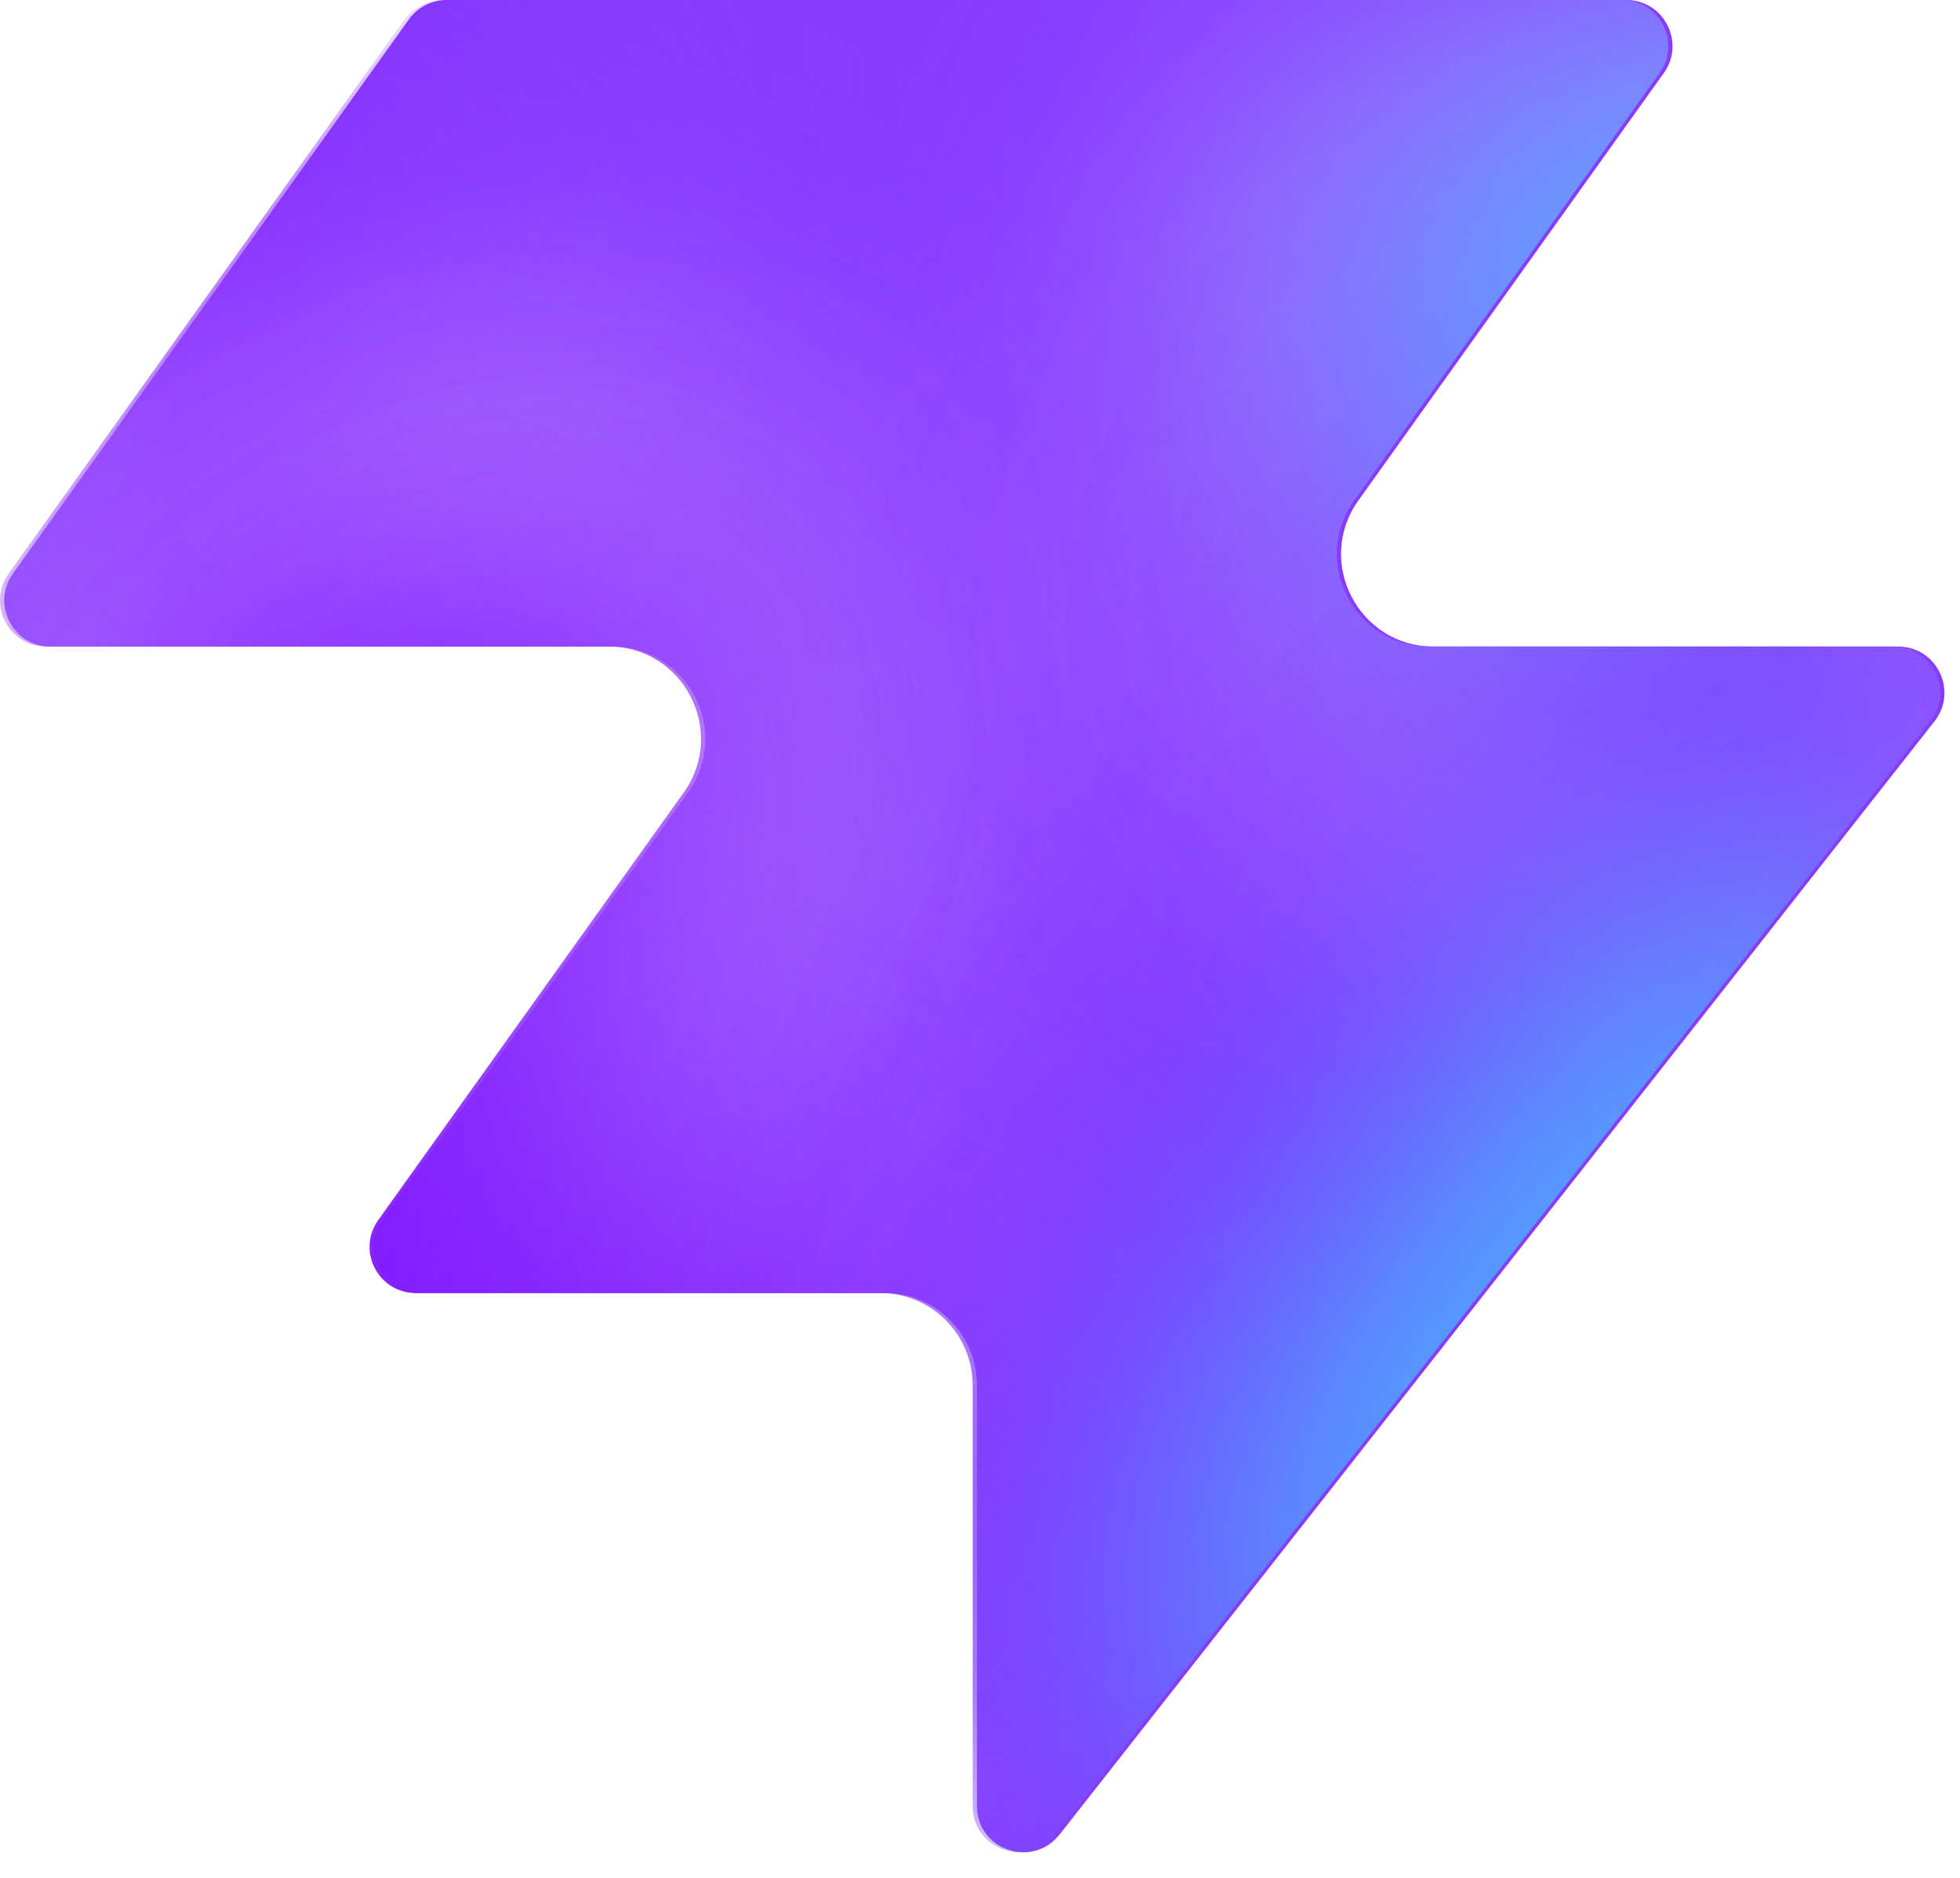
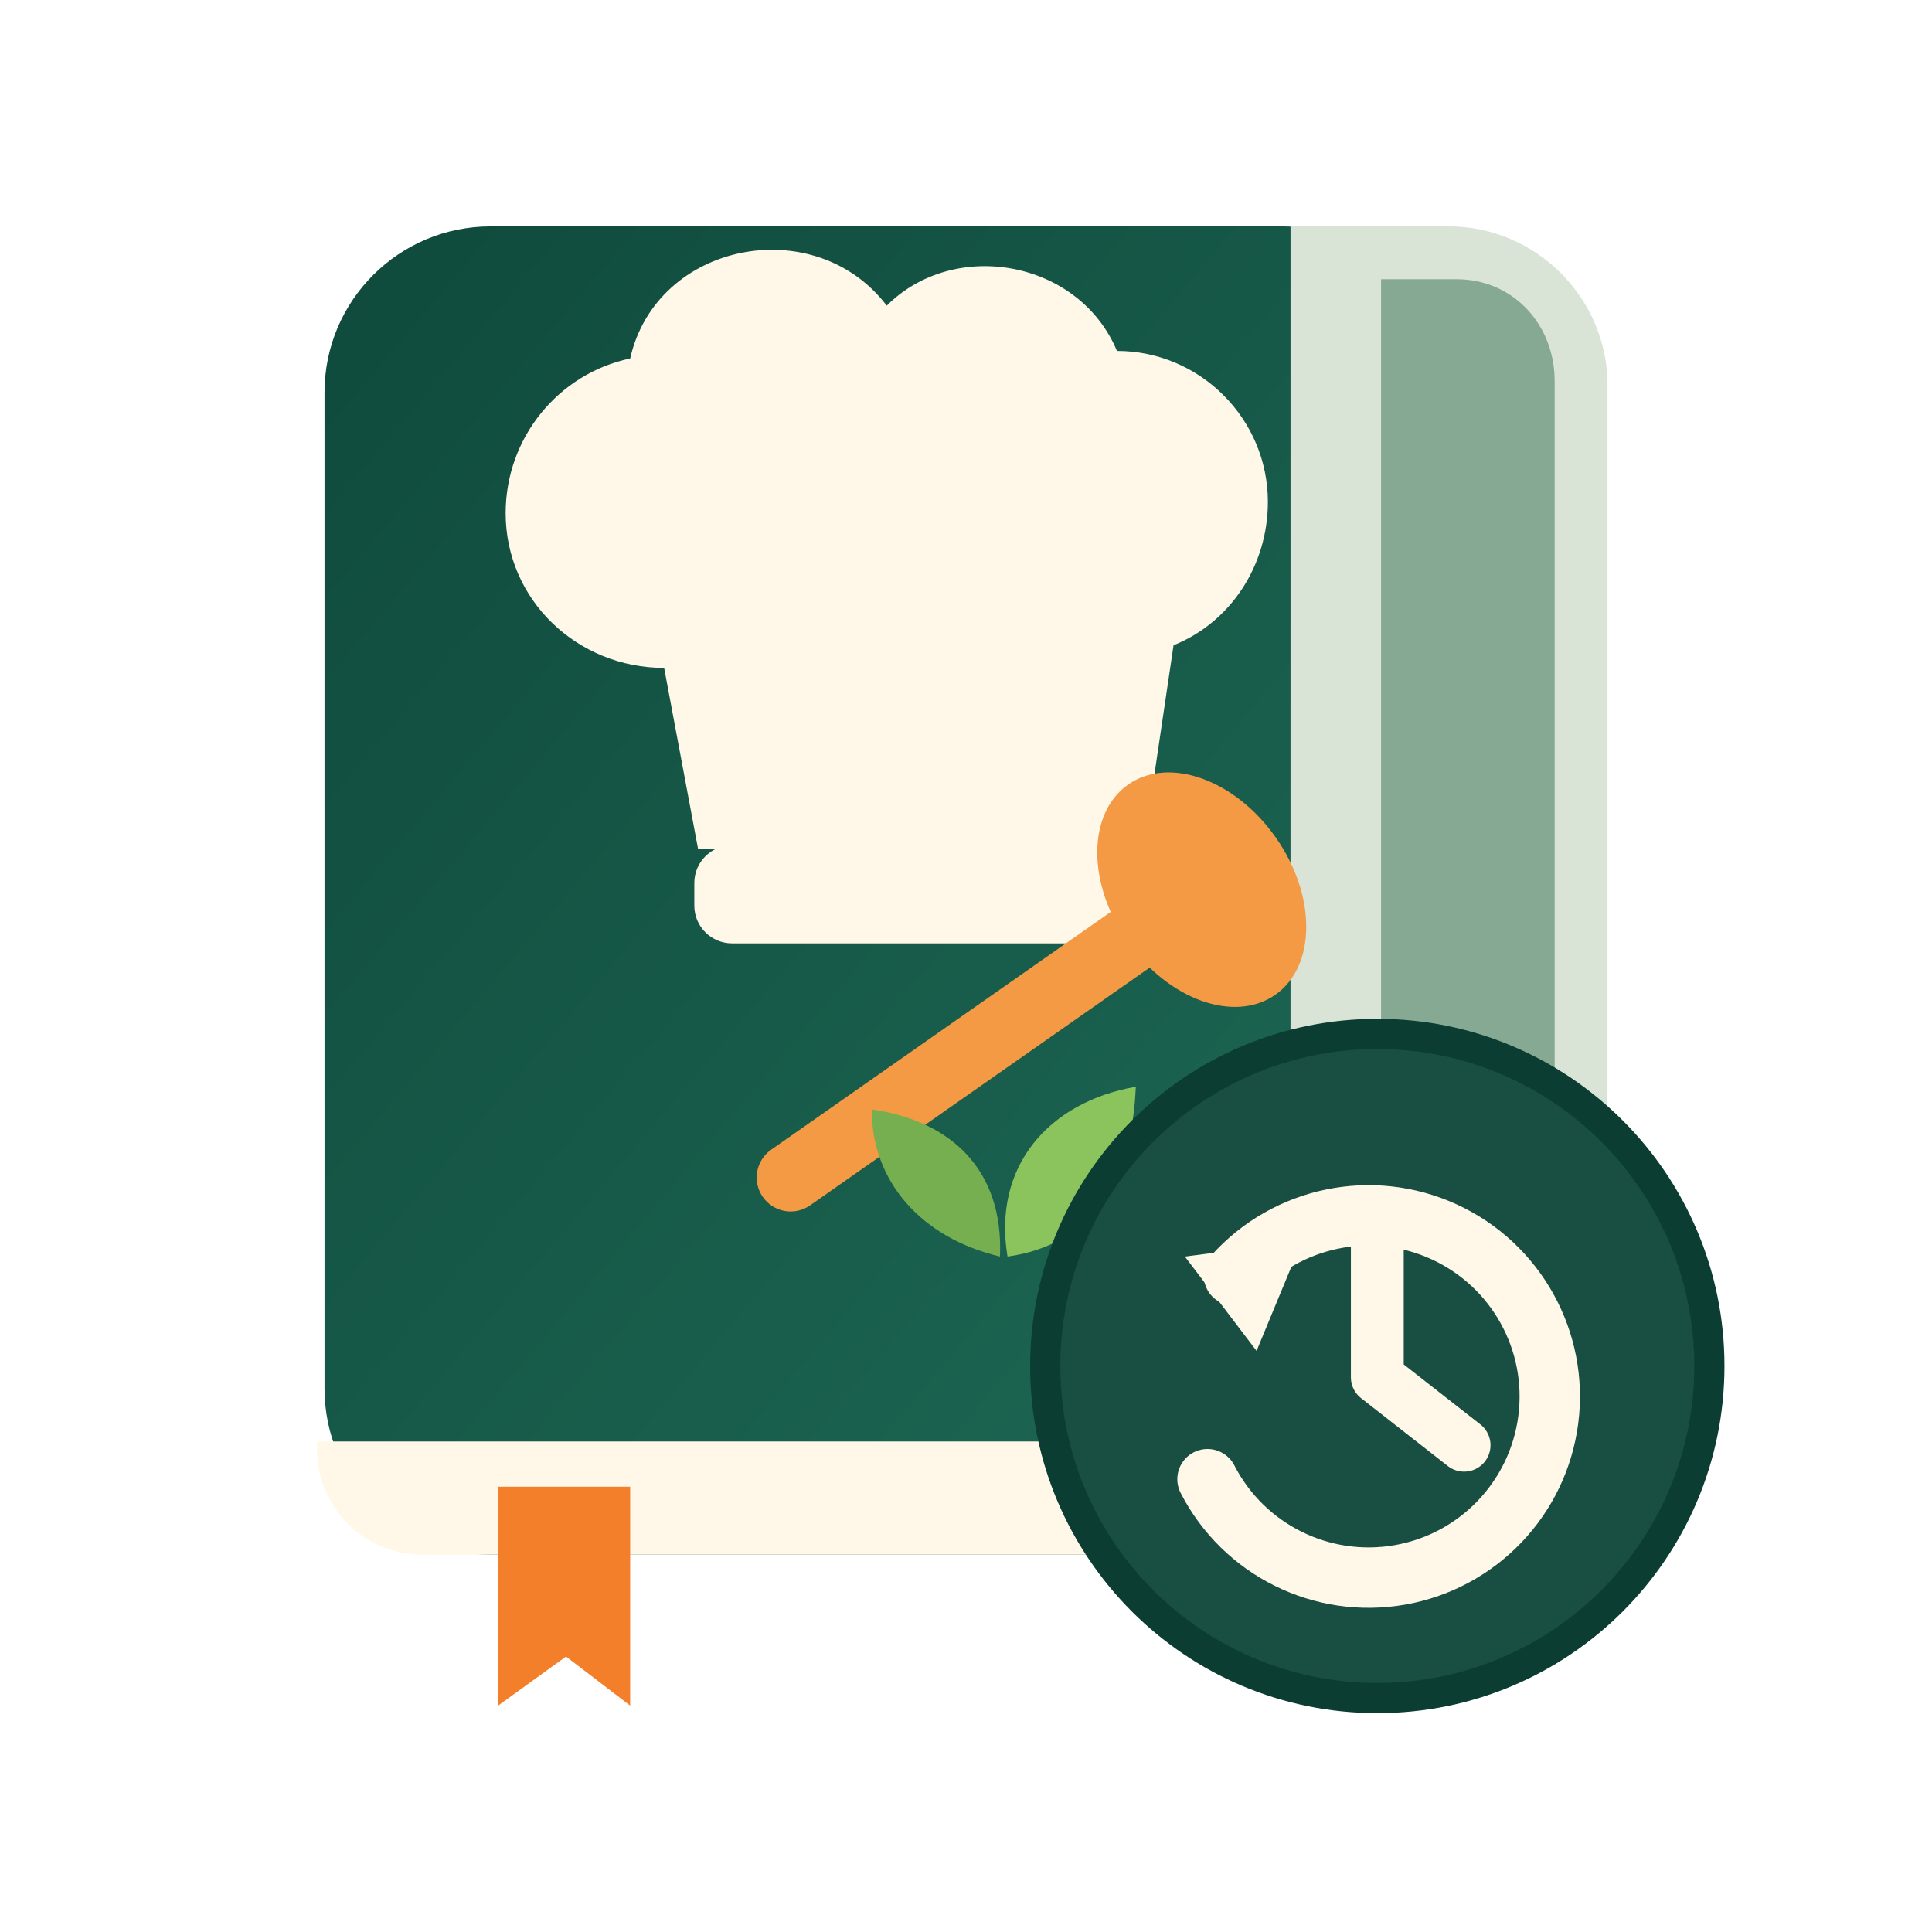
- <svg xmlns="http://www.w3.org/2000/svg" width="48" height="46" fill="none" viewBox="0 0 48 46">
-   <path fill="#863bff" d="M25.946 44.938c-.664.845-2.021.375-2.021-.698V33.937a2.26 2.26 0 0 0-2.262-2.262H10.287c-.92 0-1.456-1.04-.92-1.788l7.48-10.471c1.07-1.497 0-3.578-1.842-3.578H1.237c-.92 0-1.456-1.04-.92-1.788L10.013.474c.214-.297.556-.474.92-.474h28.894c.92 0 1.456 1.04.92 1.788l-7.48 10.471c-1.07 1.498 0 3.579 1.842 3.579h11.377c.943 0 1.473 1.088.89 1.83L25.947 44.94z" style="fill:#863bff;fill:color(display-p3 .525 .23 1);fill-opacity:1" />
-   <mask id="a" width="48" height="46" x="0" y="0" maskUnits="userSpaceOnUse" style="mask-type:alpha">
-     <path fill="#000" d="M25.842 44.938c-.664.844-2.021.375-2.021-.698V33.937a2.26 2.26 0 0 0-2.262-2.262H10.183c-.92 0-1.456-1.04-.92-1.788l7.48-10.471c1.07-1.498 0-3.579-1.842-3.579H1.133c-.92 0-1.456-1.04-.92-1.787L9.91.473c.214-.297.556-.474.92-.474h28.894c.92 0 1.456 1.04.92 1.788l-7.48 10.471c-1.07 1.498 0 3.578 1.842 3.578h11.377c.943 0 1.473 1.088.89 1.832L25.843 44.94z" style="fill:#000;fill-opacity:1" />
-   </mask>
-   <g mask="url(#a)">
-     <g filter="url(#b)">
-       <ellipse cx="5.508" cy="14.704" fill="#ede6ff" rx="5.508" ry="14.704" style="fill:#ede6ff;fill:color(display-p3 .927 .903 1);fill-opacity:1" transform="matrix(.00324 1 1 -.00324 -4.47 31.516)" />
-     </g>
-     <g filter="url(#c)">
-       <ellipse cx="10.399" cy="29.851" fill="#ede6ff" rx="10.399" ry="29.851" style="fill:#ede6ff;fill:color(display-p3 .927 .903 1);fill-opacity:1" transform="matrix(.00324 1 1 -.00324 -39.328 7.883)" />
-     </g>
-     <g filter="url(#d)">
-       <ellipse cx="5.508" cy="30.487" fill="#7e14ff" rx="5.508" ry="30.487" style="fill:#7e14ff;fill:color(display-p3 .492 .077 1);fill-opacity:1" transform="rotate(89.814 -25.913 -14.639)scale(1 -1)" />
-     </g>
-     <g filter="url(#e)">
-       <ellipse cx="5.508" cy="30.599" fill="#7e14ff" rx="5.508" ry="30.599" style="fill:#7e14ff;fill:color(display-p3 .492 .077 1);fill-opacity:1" transform="rotate(89.814 -32.644 -3.334)scale(1 -1)" />
-     </g>
-     <g filter="url(#f)">
-       <ellipse cx="5.508" cy="30.599" fill="#7e14ff" rx="5.508" ry="30.599" style="fill:#7e14ff;fill:color(display-p3 .492 .077 1);fill-opacity:1" transform="matrix(.00324 1 1 -.00324 -34.34 30.47)" />
-     </g>
-     <g filter="url(#g)">
-       <ellipse cx="14.072" cy="22.078" fill="#ede6ff" rx="14.072" ry="22.078" style="fill:#ede6ff;fill:color(display-p3 .927 .903 1);fill-opacity:1" transform="rotate(93.35 24.506 48.493)scale(-1 1)" />
-     </g>
-     <g filter="url(#h)">
-       <ellipse cx="3.47" cy="21.501" fill="#7e14ff" rx="3.47" ry="21.501" style="fill:#7e14ff;fill:color(display-p3 .492 .077 1);fill-opacity:1" transform="rotate(89.009 28.708 47.59)scale(-1 1)" />
-     </g>
-     <g filter="url(#i)">
-       <ellipse cx="3.47" cy="21.501" fill="#7e14ff" rx="3.47" ry="21.501" style="fill:#7e14ff;fill:color(display-p3 .492 .077 1);fill-opacity:1" transform="rotate(89.009 28.708 47.59)scale(-1 1)" />
-     </g>
-     <g filter="url(#j)">
-       <ellipse cx=".387" cy="8.972" fill="#7e14ff" rx="4.407" ry="29.108" style="fill:#7e14ff;fill:color(display-p3 .492 .077 1);fill-opacity:1" transform="rotate(39.51 .387 8.972)" />
-     </g>
-     <g filter="url(#k)">
-       <ellipse cx="47.523" cy="-6.092" fill="#7e14ff" rx="4.407" ry="29.108" style="fill:#7e14ff;fill:color(display-p3 .492 .077 1);fill-opacity:1" transform="rotate(37.892 47.523 -6.092)" />
-     </g>
-     <g filter="url(#l)">
-       <ellipse cx="41.412" cy="6.333" fill="#47bfff" rx="5.971" ry="9.665" style="fill:#47bfff;fill:color(display-p3 .28 .748 1);fill-opacity:1" transform="rotate(37.892 41.412 6.333)" />
-     </g>
-     <g filter="url(#m)">
-       <ellipse cx="-1.879" cy="38.332" fill="#7e14ff" rx="4.407" ry="29.108" style="fill:#7e14ff;fill:color(display-p3 .492 .077 1);fill-opacity:1" transform="rotate(37.892 -1.88 38.332)" />
-     </g>
-     <g filter="url(#n)">
-       <ellipse cx="-1.879" cy="38.332" fill="#7e14ff" rx="4.407" ry="29.108" style="fill:#7e14ff;fill:color(display-p3 .492 .077 1);fill-opacity:1" transform="rotate(37.892 -1.88 38.332)" />
-     </g>
-     <g filter="url(#o)">
-       <ellipse cx="35.651" cy="29.907" fill="#7e14ff" rx="4.407" ry="29.108" style="fill:#7e14ff;fill:color(display-p3 .492 .077 1);fill-opacity:1" transform="rotate(37.892 35.651 29.907)" />
-     </g>
-     <g filter="url(#p)">
-       <ellipse cx="38.418" cy="32.4" fill="#47bfff" rx="5.971" ry="15.297" style="fill:#47bfff;fill:color(display-p3 .28 .748 1);fill-opacity:1" transform="rotate(37.892 38.418 32.4)" />
-     </g>
+ <svg xmlns="http://www.w3.org/2000/svg" viewBox="0 0 512 512" role="img" aria-labelledby="title desc">
+   <defs>
+     <linearGradient id="book" x1="0" y1="0" x2="1" y2="1">
+       <stop offset="0%" stop-color="#0F4A3C" />
+       <stop offset="100%" stop-color="#1F6A56" />
+     </linearGradient>
+   </defs>
+   <rect x="86" y="60" width="298" height="352" rx="44" fill="url(#book)" />
+   <path d="M342 60h42c23 0 42 19 42 42v268c0 18-14 32-32 32h-52z" fill="#D9E3D6" />
+   <path d="M366 74h20c15 0 26 12 26 27v252c0 15-11 27-26 27h-20z" fill="#86A993" />
+   <path d="M176 177c-23 0-42-18-42-41 0-20 14-37 33-41 7-31 49-39 68-14 18-18 51-12 61 12 22 0 40 18 40 40 0 17-10 32-25 38l-8 54H185z" fill="#FFF7E8" />
+   <rect x="184" y="224" width="119" height="26" rx="10" fill="#FFF7E8" />
+   <g transform="rotate(-35 245 286)">
+     <rect x="192" y="278" width="135" height="18" rx="9" fill="#F49A45" />
+     <ellipse cx="334" cy="287" rx="24" ry="34" fill="#F49A45" />
  </g>
-   <defs>
-     <filter id="b" width="60.045" height="41.654" x="-19.77" y="16.149" color-interpolation-filters="sRGB" filterUnits="userSpaceOnUse">
-       <feFlood flood-opacity="0" result="BackgroundImageFix" />
-       <feBlend in="SourceGraphic" in2="BackgroundImageFix" result="shape" />
-       <feGaussianBlur result="effect1_foregroundBlur_2002_17158" stdDeviation="7.659" />
-     </filter>
-     <filter id="c" width="90.34" height="51.437" x="-54.613" y="-7.533" color-interpolation-filters="sRGB" filterUnits="userSpaceOnUse">
-       <feFlood flood-opacity="0" result="BackgroundImageFix" />
-       <feBlend in="SourceGraphic" in2="BackgroundImageFix" result="shape" />
-       <feGaussianBlur result="effect1_foregroundBlur_2002_17158" stdDeviation="7.659" />
-     </filter>
-     <filter id="d" width="79.355" height="29.4" x="-49.64" y="2.03" color-interpolation-filters="sRGB" filterUnits="userSpaceOnUse">
-       <feFlood flood-opacity="0" result="BackgroundImageFix" />
-       <feBlend in="SourceGraphic" in2="BackgroundImageFix" result="shape" />
-       <feGaussianBlur result="effect1_foregroundBlur_2002_17158" stdDeviation="4.596" />
-     </filter>
-     <filter id="e" width="79.579" height="29.4" x="-45.045" y="20.029" color-interpolation-filters="sRGB" filterUnits="userSpaceOnUse">
-       <feFlood flood-opacity="0" result="BackgroundImageFix" />
-       <feBlend in="SourceGraphic" in2="BackgroundImageFix" result="shape" />
-       <feGaussianBlur result="effect1_foregroundBlur_2002_17158" stdDeviation="4.596" />
-     </filter>
-     <filter id="f" width="79.579" height="29.4" x="-43.513" y="21.178" color-interpolation-filters="sRGB" filterUnits="userSpaceOnUse">
-       <feFlood flood-opacity="0" result="BackgroundImageFix" />
-       <feBlend in="SourceGraphic" in2="BackgroundImageFix" result="shape" />
-       <feGaussianBlur result="effect1_foregroundBlur_2002_17158" stdDeviation="4.596" />
-     </filter>
-     <filter id="g" width="74.749" height="58.852" x="15.756" y="-17.901" color-interpolation-filters="sRGB" filterUnits="userSpaceOnUse">
-       <feFlood flood-opacity="0" result="BackgroundImageFix" />
-       <feBlend in="SourceGraphic" in2="BackgroundImageFix" result="shape" />
-       <feGaussianBlur result="effect1_foregroundBlur_2002_17158" stdDeviation="7.659" />
-     </filter>
-     <filter id="h" width="61.377" height="25.362" x="23.548" y="2.284" color-interpolation-filters="sRGB" filterUnits="userSpaceOnUse">
-       <feFlood flood-opacity="0" result="BackgroundImageFix" />
-       <feBlend in="SourceGraphic" in2="BackgroundImageFix" result="shape" />
-       <feGaussianBlur result="effect1_foregroundBlur_2002_17158" stdDeviation="4.596" />
-     </filter>
-     <filter id="i" width="61.377" height="25.362" x="23.548" y="2.284" color-interpolation-filters="sRGB" filterUnits="userSpaceOnUse">
-       <feFlood flood-opacity="0" result="BackgroundImageFix" />
-       <feBlend in="SourceGraphic" in2="BackgroundImageFix" result="shape" />
-       <feGaussianBlur result="effect1_foregroundBlur_2002_17158" stdDeviation="4.596" />
-     </filter>
-     <filter id="j" width="56.045" height="63.649" x="-27.636" y="-22.853" color-interpolation-filters="sRGB" filterUnits="userSpaceOnUse">
-       <feFlood flood-opacity="0" result="BackgroundImageFix" />
-       <feBlend in="SourceGraphic" in2="BackgroundImageFix" result="shape" />
-       <feGaussianBlur result="effect1_foregroundBlur_2002_17158" stdDeviation="4.596" />
-     </filter>
-     <filter id="k" width="54.814" height="64.646" x="20.116" y="-38.415" color-interpolation-filters="sRGB" filterUnits="userSpaceOnUse">
-       <feFlood flood-opacity="0" result="BackgroundImageFix" />
-       <feBlend in="SourceGraphic" in2="BackgroundImageFix" result="shape" />
-       <feGaussianBlur result="effect1_foregroundBlur_2002_17158" stdDeviation="4.596" />
-     </filter>
-     <filter id="l" width="33.541" height="35.313" x="24.641" y="-11.323" color-interpolation-filters="sRGB" filterUnits="userSpaceOnUse">
-       <feFlood flood-opacity="0" result="BackgroundImageFix" />
-       <feBlend in="SourceGraphic" in2="BackgroundImageFix" result="shape" />
-       <feGaussianBlur result="effect1_foregroundBlur_2002_17158" stdDeviation="4.596" />
-     </filter>
-     <filter id="m" width="54.814" height="64.646" x="-29.286" y="6.009" color-interpolation-filters="sRGB" filterUnits="userSpaceOnUse">
-       <feFlood flood-opacity="0" result="BackgroundImageFix" />
-       <feBlend in="SourceGraphic" in2="BackgroundImageFix" result="shape" />
-       <feGaussianBlur result="effect1_foregroundBlur_2002_17158" stdDeviation="4.596" />
-     </filter>
-     <filter id="n" width="54.814" height="64.646" x="-29.286" y="6.009" color-interpolation-filters="sRGB" filterUnits="userSpaceOnUse">
-       <feFlood flood-opacity="0" result="BackgroundImageFix" />
-       <feBlend in="SourceGraphic" in2="BackgroundImageFix" result="shape" />
-       <feGaussianBlur result="effect1_foregroundBlur_2002_17158" stdDeviation="4.596" />
-     </filter>
-     <filter id="o" width="54.814" height="64.646" x="8.244" y="-2.416" color-interpolation-filters="sRGB" filterUnits="userSpaceOnUse">
-       <feFlood flood-opacity="0" result="BackgroundImageFix" />
-       <feBlend in="SourceGraphic" in2="BackgroundImageFix" result="shape" />
-       <feGaussianBlur result="effect1_foregroundBlur_2002_17158" stdDeviation="4.596" />
-     </filter>
-     <filter id="p" width="39.409" height="43.623" x="18.713" y="10.588" color-interpolation-filters="sRGB" filterUnits="userSpaceOnUse">
-       <feFlood flood-opacity="0" result="BackgroundImageFix" />
-       <feBlend in="SourceGraphic" in2="BackgroundImageFix" result="shape" />
-       <feGaussianBlur result="effect1_foregroundBlur_2002_17158" stdDeviation="4.596" />
-     </filter>
-   </defs>
+   <path d="M267 333c-4-24 11-41 34-45-1 25-12 42-34 45z" fill="#8BC35D" />
+   <path d="M265 333c-21-5-34-20-34-39 21 3 35 16 34 39z" fill="#76AF50" />
+   <path d="M105 382h233v30H112c-16 0-28-13-28-28 0-1 0-2 .2-2z" fill="#FFF7E8" />
+   <path d="M132 394h35v58l-17-13-18 13z" fill="#F47F2A" />
+   <circle cx="365" cy="362" r="88" fill="#184F42" stroke="#0C3D33" stroke-width="8" />
+   <path d="M327 338a48 48 0 1 1-7 54" fill="none" stroke="#FFF7E8" stroke-width="16" stroke-linecap="round" />
+   <path d="M314 333l31-4-12 29z" fill="#FFF7E8" />
+   <path d="M365 329v36l23 18" fill="none" stroke="#FFF7E8" stroke-width="14" stroke-linecap="round" stroke-linejoin="round" />
</svg>
